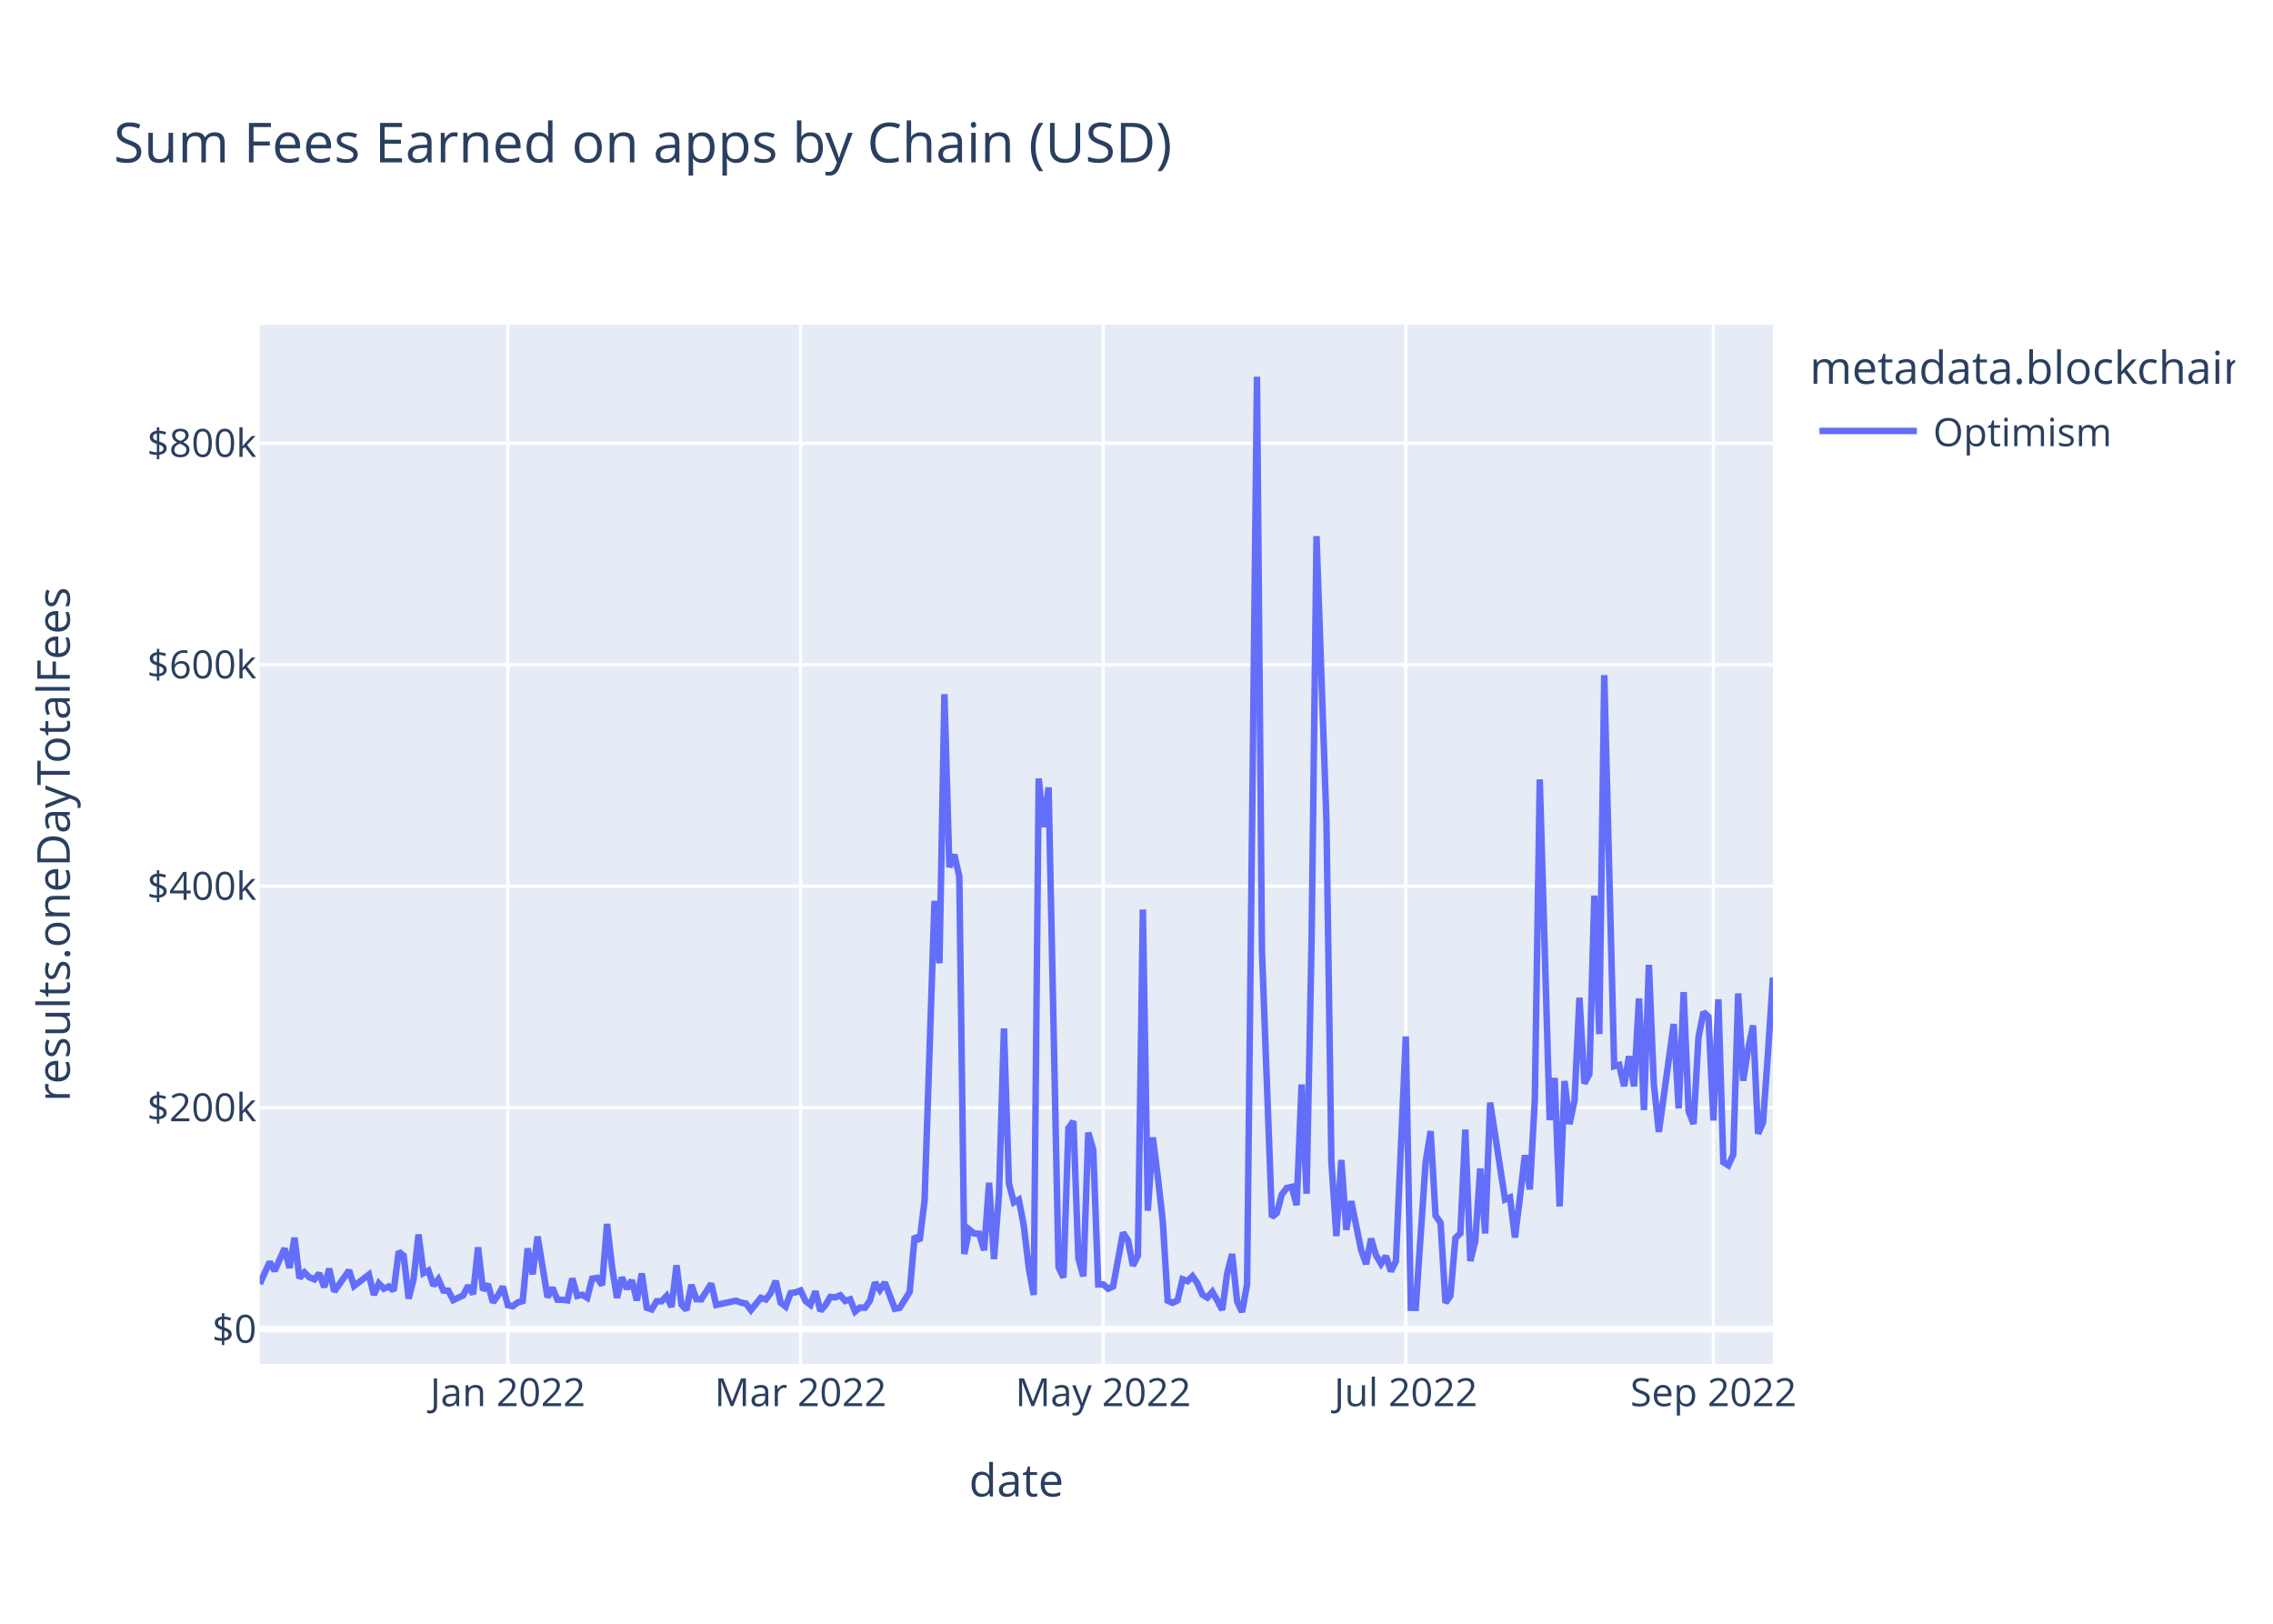
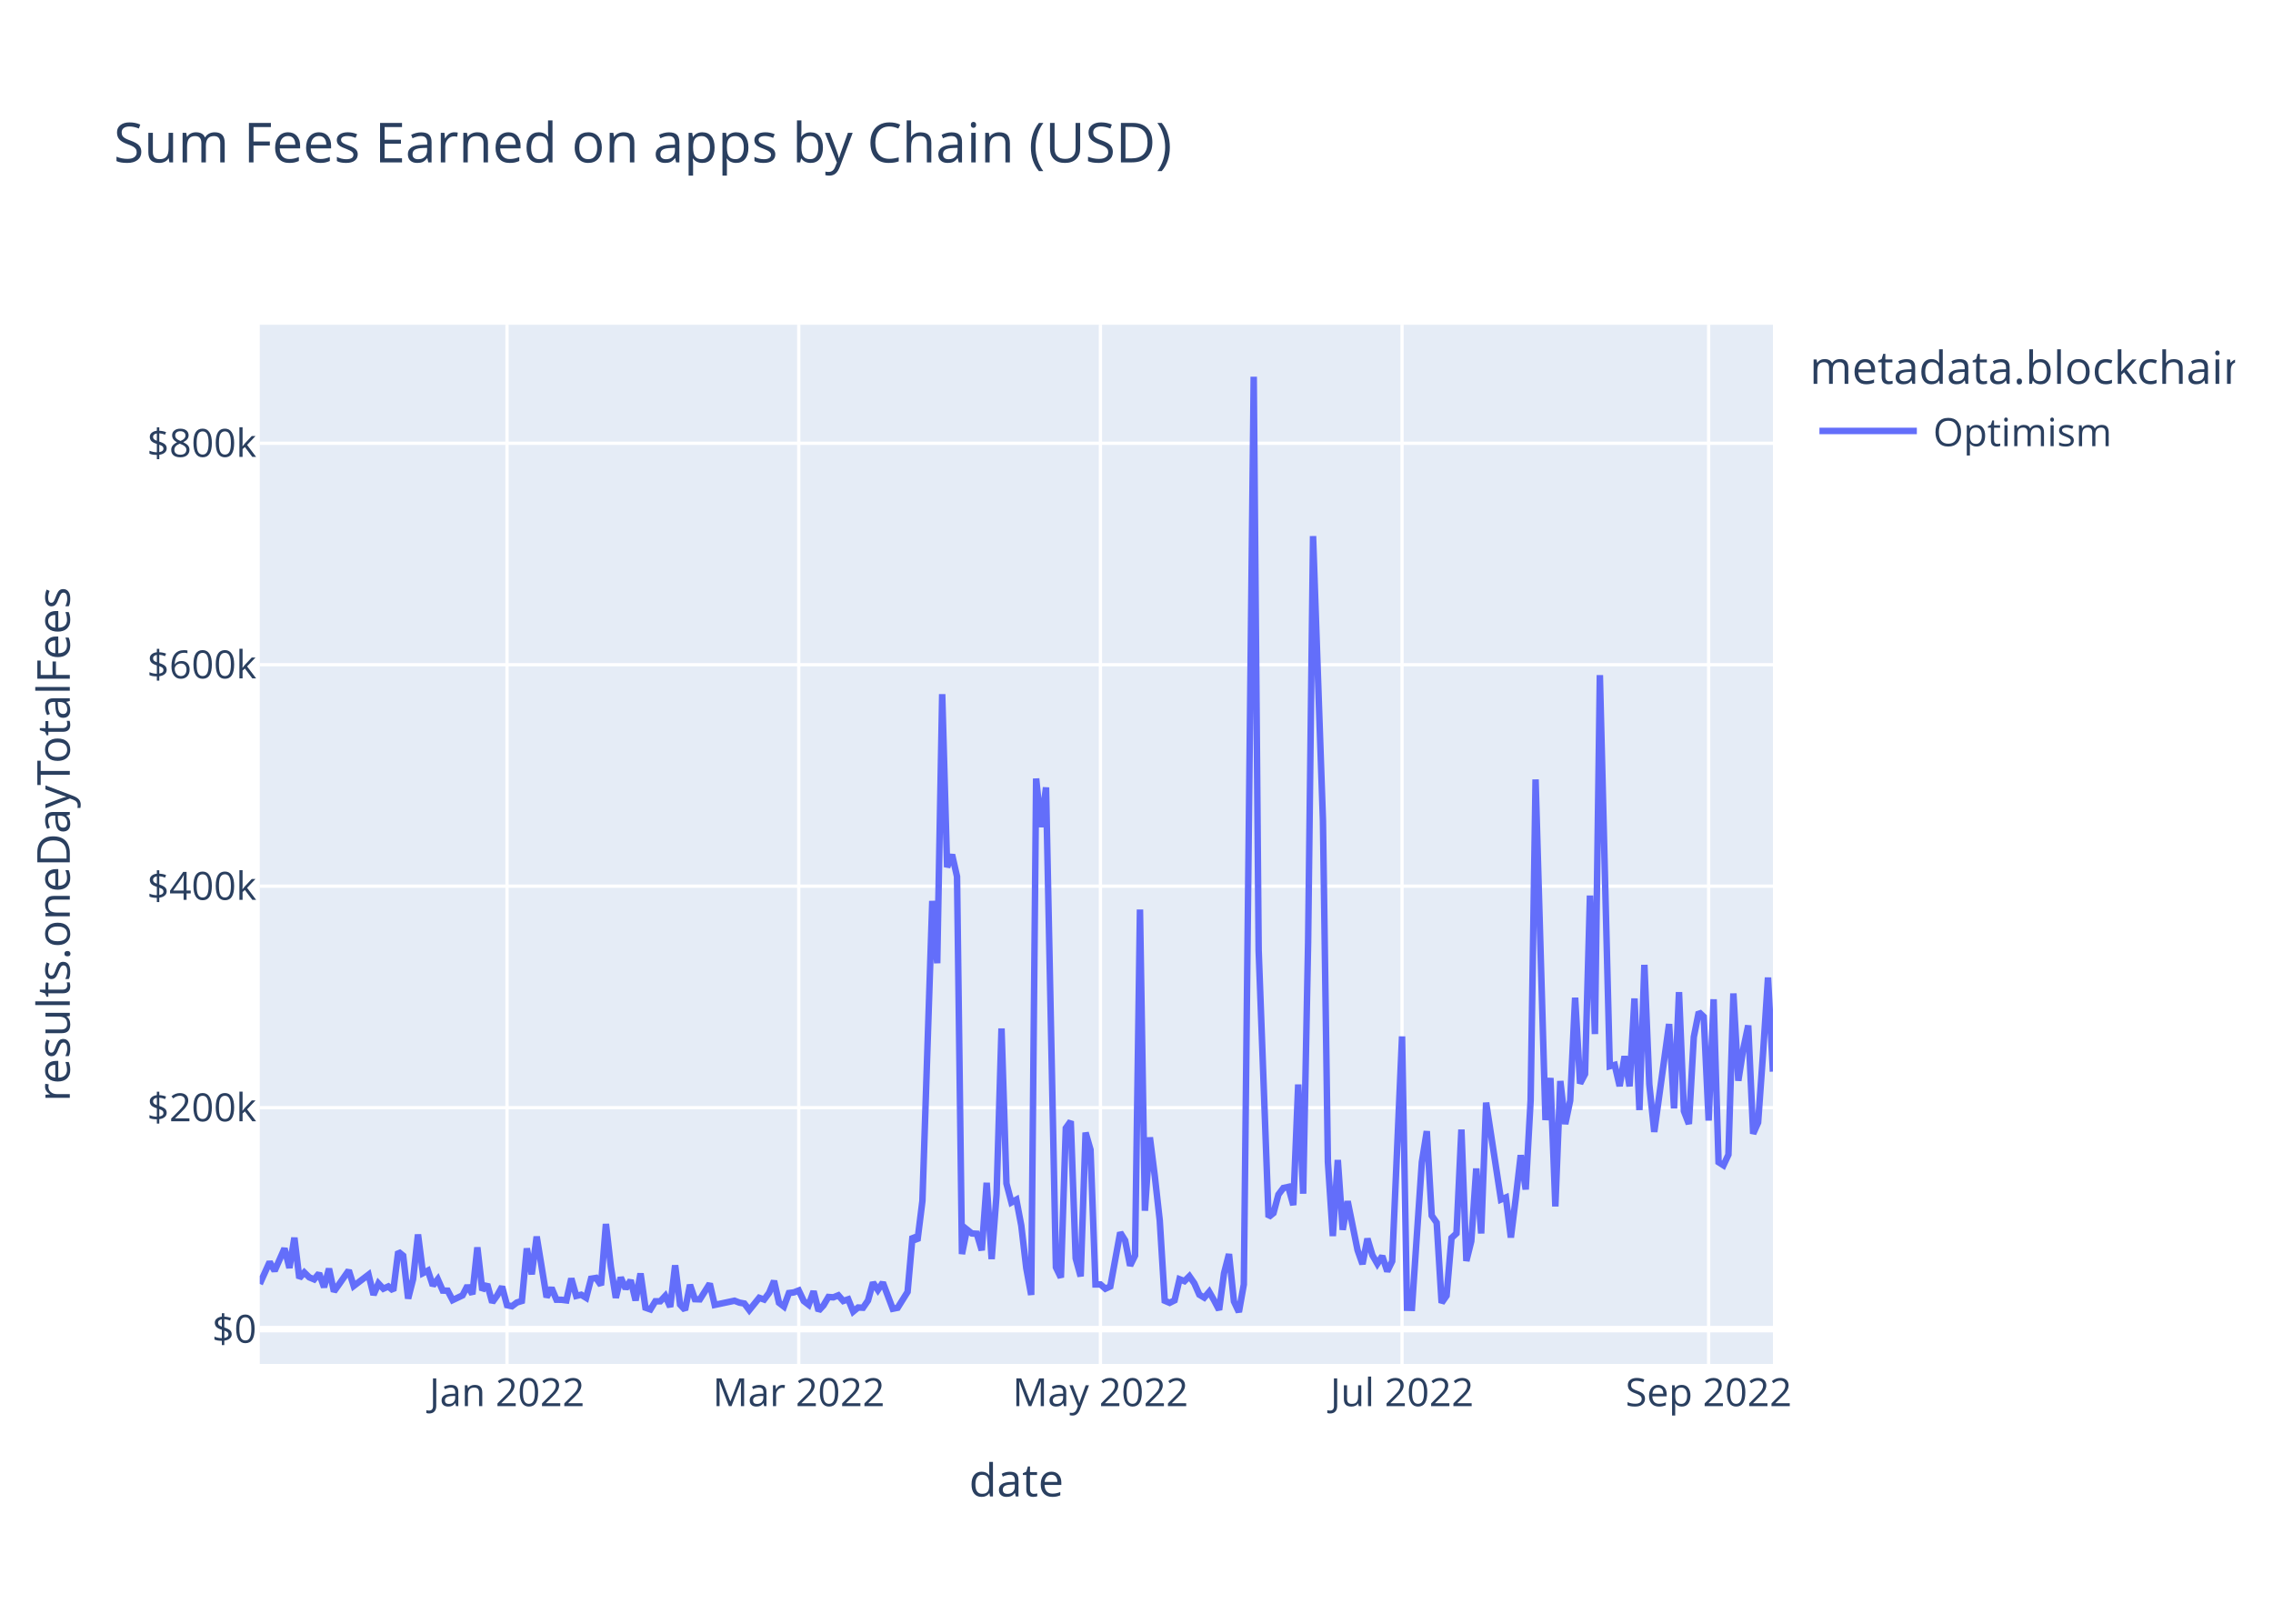
<svg xmlns="http://www.w3.org/2000/svg" class="main-svg" width="700" height="500" style="" viewBox="0 0 700 500">
  <rect x="0" y="0" width="700" height="500" style="fill: rgb(255, 255, 255); fill-opacity: 1;" />
-   <defs id="defs-655503">
+   <defs id="defs-8b13a8">
    <g class="clips">
-       <clipPath id="clip655503xyplot" class="plotclip">
+       <clipPath id="clip8b13a8xyplot" class="plotclip">
        <rect width="466" height="320" />
      </clipPath>
-       <clipPath class="axesclip" id="clip655503x">
+       <clipPath class="axesclip" id="clip8b13a8x">
        <rect x="80" y="0" width="466" height="500" />
      </clipPath>
-       <clipPath class="axesclip" id="clip655503y">
+       <clipPath class="axesclip" id="clip8b13a8y">
        <rect x="0" y="100" width="700" height="320" />
      </clipPath>
-       <clipPath class="axesclip" id="clip655503xy">
+       <clipPath class="axesclip" id="clip8b13a8xy">
        <rect x="80" y="100" width="466" height="320" />
      </clipPath>
    </g>
    <g class="gradients" />
    <g class="patterns" />
  </defs>
  <g class="bglayer">
    <rect class="bg" x="80" y="100" width="466" height="320" style="fill: rgb(229, 236, 246); fill-opacity: 1; stroke-width: 0;" />
  </g>
  <g class="layer-below">
    <g class="imagelayer" />
    <g class="shapelayer" />
  </g>
  <g class="cartesianlayer">
    <g class="subplot xy">
      <g class="layer-subplot">
        <g class="shapelayer" />
        <g class="imagelayer" />
      </g>
      <g class="minor-gridlayer">
        <g class="x" />
        <g class="y" />
      </g>
      <g class="gridlayer">
        <g class="x">
-           <path class="xgrid crisp" transform="translate(156.39,0)" d="M0,100v320" style="stroke: rgb(255, 255, 255); stroke-opacity: 1; stroke-width: 1px;" />
-           <path class="xgrid crisp" transform="translate(246.54,0)" d="M0,100v320" style="stroke: rgb(255, 255, 255); stroke-opacity: 1; stroke-width: 1px;" />
-           <path class="xgrid crisp" transform="translate(339.74,0)" d="M0,100v320" style="stroke: rgb(255, 255, 255); stroke-opacity: 1; stroke-width: 1px;" />
-           <path class="xgrid crisp" transform="translate(432.94,0)" d="M0,100v320" style="stroke: rgb(255, 255, 255); stroke-opacity: 1; stroke-width: 1px;" />
-           <path class="xgrid crisp" transform="translate(527.67,0)" d="M0,100v320" style="stroke: rgb(255, 255, 255); stroke-opacity: 1; stroke-width: 1px;" />
+           <path class="xgrid crisp" transform="translate(156.14,0)" d="M0,100v320" style="stroke: rgb(255, 255, 255); stroke-opacity: 1; stroke-width: 1px;" />
+           <path class="xgrid crisp" transform="translate(245.99,0)" d="M0,100v320" style="stroke: rgb(255, 255, 255); stroke-opacity: 1; stroke-width: 1px;" />
+           <path class="xgrid crisp" transform="translate(338.89,0)" d="M0,100v320" style="stroke: rgb(255, 255, 255); stroke-opacity: 1; stroke-width: 1px;" />
+           <path class="xgrid crisp" transform="translate(431.78,0)" d="M0,100v320" style="stroke: rgb(255, 255, 255); stroke-opacity: 1; stroke-width: 1px;" />
+           <path class="xgrid crisp" transform="translate(526.2,0)" d="M0,100v320" style="stroke: rgb(255, 255, 255); stroke-opacity: 1; stroke-width: 1px;" />
        </g>
        <g class="y">
          <path class="ygrid crisp" transform="translate(0,341.08)" d="M80,0h466" style="stroke: rgb(255, 255, 255); stroke-opacity: 1; stroke-width: 1px;" />
          <path class="ygrid crisp" transform="translate(0,272.88)" d="M80,0h466" style="stroke: rgb(255, 255, 255); stroke-opacity: 1; stroke-width: 1px;" />
          <path class="ygrid crisp" transform="translate(0,204.69)" d="M80,0h466" style="stroke: rgb(255, 255, 255); stroke-opacity: 1; stroke-width: 1px;" />
          <path class="ygrid crisp" transform="translate(0,136.49)" d="M80,0h466" style="stroke: rgb(255, 255, 255); stroke-opacity: 1; stroke-width: 1px;" />
        </g>
      </g>
      <g class="zerolinelayer">
        <path class="yzl zl crisp" transform="translate(0,409.28)" d="M80,0h466" style="stroke: rgb(255, 255, 255); stroke-opacity: 1; stroke-width: 2px;" />
      </g>
      <path class="xlines-below" />
      <path class="ylines-below" />
      <g class="overlines-below" />
      <g class="xaxislayer-below" />
      <g class="yaxislayer-below" />
      <g class="overaxes-below" />
-       <g class="plot" transform="translate(80,100)" clip-path="url(#clip655503xyplot)">
+       <g class="plot" transform="translate(80,100)" clip-path="url(#clip8b13a8xyplot)">
        <g class="scatterlayer mlayer">
-           <g class="trace scatter tracef81f76" style="stroke-miterlimit: 2; opacity: 1;">
+           <g class="trace scatter trace7ed211" style="stroke-miterlimit: 2; opacity: 1;">
            <g class="fills" />
            <g class="errorbars" />
            <g class="lines">
-               <path class="js-line" d="M0,295.36L3.06,288.59L4.58,291.34L7.64,284.43L9.17,290.43L10.7,281.13L12.22,293.58L13.75,291.83L15.28,293.32L16.81,293.96L18.33,292.11L19.86,296.36L21.39,290.66L22.92,297.69L24.45,295.54L27.5,291.19L29.03,295.99L33.61,292.51L35.14,298.72L36.67,295.22L38.2,296.83L39.72,296.14L41.25,297.42L42.78,285.43L44.31,286.66L45.84,299.87L47.36,293.92L48.89,280.14L50.42,292.04L51.95,291.25L53.48,295.86L55,293.93L56.53,297.41L58.06,297.44L59.59,300.34L62.64,298.89L64.17,295.92L65.7,298.52L67.23,284.11L68.75,297.31L70.28,295.47L71.81,301.05L73.34,298.94L74.87,296.2L76.39,301.91L77.92,302.23L79.45,301.08L80.98,300.61L82.5,284.42L84.03,292.4L85.56,280.78L88.62,299.45L90.14,296.58L91.67,300.22L93.2,300.24L94.73,300.43L96.26,293.69L97.78,299.05L99.31,298.69L100.84,299.63L102.37,293.76L103.9,293.51L105.42,295.75L106.95,276.9L108.48,290.07L110.01,299.64L111.53,293.38L113.06,296.84L114.59,294.23L116.12,300.45L117.65,292.14L119.17,302.68L120.7,303.21L122.23,300.7L123.76,300.7L125.29,299.05L126.81,302.43L128.34,289.63L129.87,301.72L131.4,303.37L132.92,295.64L134.45,300.06L135.98,300.11L139.04,295.28L140.56,301.82L146.68,300.53L148.2,301.12L149.73,301.4L151.26,303.42L154.31,299.64L155.84,300.17L157.37,298.11L158.9,294.43L160.43,301.16L161.95,302.33L163.48,298.17L165.01,297.97L166.54,297.38L168.07,300.62L169.59,301.79L171.12,297.62L172.65,303.63L174.18,301.96L175.7,299.38L177.23,299.49L178.76,298.87L180.29,300.61L181.82,300.1L183.34,303.87L184.87,302.62L186.4,302.69L187.93,300.47L189.46,294.93L190.98,297.22L192.51,294.94L195.57,303.01L197.1,302.7L200.15,297.82L201.68,280.69L203.21,282.05L204.73,269.8L207.79,177.42L209.32,196.61L210.85,113.76L212.37,167.03L213.9,163.17L215.43,169.92L216.96,286.16L218.49,278.6L220.01,279.82L221.54,279.91L223.07,285L224.6,264.21L226.12,287.71L227.65,267.8L229.18,216.69L230.71,264.42L232.24,270.26L233.76,269.42L235.29,277.4L236.82,290.48L238.35,298.74L239.88,139.73L241.4,154.68L242.93,142.47L245.99,290.23L247.51,293.39L249.04,247.38L250.57,245.26L252.1,287.48L253.63,293.03L255.15,248.76L256.68,254.05L258.21,295.52L259.74,295.51L261.27,296.83L262.79,296.14L265.85,279.54L267.38,281.96L268.9,289.72L270.43,286.64L271.96,180.07L273.49,272.82L275.02,250.24L276.54,262.2L278.07,275.83L279.6,300.53L281.13,301.18L282.66,300.42L284.18,293.91L285.71,294.5L287.24,292.99L288.77,295.18L290.3,298.67L291.82,299.58L293.35,297.78L294.88,300.46L296.41,303.35L297.93,292.06L299.46,286.17L300.99,300.76L302.52,304L304.05,295.52L307.1,16L308.63,192.62L311.69,274.77L313.21,273.54L314.74,267.84L316.27,265.81L317.8,265.48L319.32,271.09L320.85,233.95L322.38,267.57L323.91,190.2L325.44,65.08L328.49,152.69L330.02,257.76L331.55,280.62L333.08,257.2L334.6,278.7L336.13,269.9L339.19,284.96L340.71,289.26L342.24,281.42L343.77,286.51L345.3,289.15L346.83,286.79L348.35,291.48L349.88,288.38L352.94,219.15L354.47,302.7L355.99,302.74L357.52,280.24L359.05,257.84L360.58,248.32L362.1,274.32L363.63,276.5L365.16,301.18L366.69,298.99L368.22,281.21L369.74,279.8L371.27,247.82L372.8,288.29L374.33,282.2L375.86,259.82L377.38,279.82L378.91,239.53L383.5,269.37L385.02,268.74L386.55,281.07L388.08,268.81L389.61,255.72L391.13,266.27L392.66,238.8L394.19,140.01L397.25,244.9L398.77,231.94L400.3,271.5L401.83,232.88L403.36,246.13L404.89,238.9L406.41,207.22L407.94,233.64L409.47,230.74L411,175.78L412.52,218.42L414.05,107.89L417.11,228.32L418.64,227.91L420.16,234.44L421.69,225.25L423.22,234.51L424.75,207.46L426.28,241.83L427.8,197.11L429.33,233.89L430.86,248.55L435.44,215.33L436.97,241.31L438.5,205.5L440.03,242.17L441.55,246.1L443.08,219.33L444.61,211.64L446.14,213.07L447.67,245.04L449.19,207.71L450.72,257.87L452.25,258.84L453.78,255.56L455.3,205.91L456.83,232.79L458.36,223.07L459.89,215.77L461.42,249.11L462.94,245.66L464.47,224.45L466,201.01" style="vector-effect: non-scaling-stroke; fill: none; stroke: rgb(99, 110, 250); stroke-opacity: 1; stroke-width: 2px; opacity: 1;" />
+               <path class="js-line" d="M0,295.36L3.05,288.59L4.57,291.34L7.61,284.43L9.14,290.43L10.66,281.13L12.18,293.58L13.71,291.83L15.23,293.32L16.75,293.96L18.27,292.11L19.8,296.36L21.32,290.66L22.84,297.69L24.37,295.54L27.41,291.19L28.93,295.99L33.5,292.51L35.03,298.72L36.55,295.22L38.07,296.83L39.59,296.14L41.12,297.42L42.64,285.43L44.16,286.66L45.69,299.87L47.21,293.92L48.73,280.14L50.25,292.04L51.78,291.25L53.3,295.86L54.82,293.93L56.35,297.41L57.87,297.44L59.39,300.34L62.44,298.89L63.96,295.92L65.48,298.52L67.01,284.11L68.53,297.31L70.05,295.47L71.58,301.05L73.1,298.94L74.62,296.2L76.14,301.91L77.67,302.23L79.19,301.08L80.71,300.61L82.24,284.42L83.76,292.4L85.28,280.78L88.33,299.45L89.85,296.58L91.37,300.22L92.9,300.24L94.42,300.43L95.94,293.69L97.46,299.05L98.99,298.69L100.51,299.63L102.03,293.76L103.56,293.51L105.08,295.75L106.6,276.9L108.12,290.07L109.65,299.64L111.17,293.38L112.69,296.84L114.22,294.23L115.74,300.45L117.26,292.14L118.78,302.68L120.31,303.21L121.83,300.7L123.35,300.7L124.88,299.05L126.4,302.43L127.92,289.63L129.44,301.72L130.97,303.37L132.49,295.64L134.01,300.06L135.54,300.11L138.58,295.28L140.1,301.82L146.2,300.53L147.72,301.12L149.24,301.4L150.76,303.42L153.81,299.64L155.33,300.17L156.86,298.11L158.38,294.43L159.9,301.16L161.42,302.33L162.95,298.17L164.47,297.97L165.99,297.38L167.52,300.62L169.04,301.79L170.56,297.62L172.08,303.63L173.61,301.96L175.13,299.38L176.65,299.49L178.18,298.87L179.7,300.61L181.22,300.1L182.75,303.87L184.27,302.62L185.79,302.69L187.31,300.47L188.84,294.93L190.36,297.22L191.88,294.94L194.93,303.01L196.45,302.7L199.5,297.82L201.02,280.69L202.54,282.05L204.07,269.8L207.11,177.42L208.63,196.61L210.16,113.76L211.68,167.03L213.2,163.17L214.73,169.92L216.25,286.16L217.77,278.6L219.29,279.82L220.82,279.91L222.34,285L223.86,264.21L225.39,287.71L226.91,267.8L228.43,216.69L229.95,264.42L231.48,270.26L233,269.42L234.52,277.4L236.05,290.48L237.57,298.74L239.09,139.73L240.61,154.68L242.14,142.47L245.18,290.23L246.71,293.39L248.23,247.38L249.75,245.26L251.27,287.48L252.8,293.03L254.32,248.76L255.84,254.05L257.37,295.52L258.89,295.51L260.41,296.83L261.93,296.14L264.98,279.54L266.5,281.96L268.03,289.72L269.55,286.64L271.07,180.07L272.59,272.82L274.12,250.24L275.64,262.2L277.16,275.83L278.69,300.53L280.21,301.18L281.73,300.42L283.25,293.91L284.78,294.5L286.3,292.99L287.82,295.18L289.35,298.67L290.87,299.58L292.39,297.78L293.92,300.46L295.44,303.35L296.96,292.06L298.48,286.17L300.01,300.76L301.53,304L303.05,295.52L306.1,16L307.62,192.62L310.67,274.77L312.19,273.54L313.71,267.84L315.24,265.81L316.76,265.48L318.28,271.09L319.8,233.95L321.33,267.57L322.85,190.2L324.37,65.08L327.42,152.69L328.94,257.76L330.46,280.62L331.99,257.2L333.51,278.7L335.03,269.9L338.08,284.96L339.6,289.26L341.12,281.42L342.65,286.51L344.17,289.15L345.69,286.79L347.22,291.48L348.74,288.38L351.78,219.15L353.31,302.7L354.83,302.74L356.35,280.24L357.88,257.84L359.4,248.32L360.92,274.32L362.44,276.5L363.97,301.18L365.49,298.99L367.01,281.21L368.54,279.8L370.06,247.82L371.58,288.29L373.1,282.2L374.63,259.82L376.15,279.82L377.67,239.53L382.24,269.37L383.76,268.74L385.29,281.07L386.81,268.81L388.33,255.72L389.86,266.27L391.38,238.8L392.9,140.01L395.95,244.9L397.47,231.94L398.99,271.5L400.52,232.88L402.04,246.13L403.56,238.9L405.08,207.22L406.61,233.64L408.13,230.74L409.65,175.78L411.18,218.42L412.7,107.89L415.75,228.32L417.27,227.91L418.79,234.44L420.31,225.25L421.84,234.51L423.36,207.46L424.88,241.83L426.41,197.11L427.93,233.89L429.45,248.55L434.02,215.33L435.54,241.31L437.07,205.5L438.59,242.17L440.11,246.1L441.63,219.33L443.16,211.64L444.68,213.07L446.2,245.04L447.73,207.71L449.25,257.87L450.77,258.84L452.29,255.56L453.82,205.91L455.34,232.79L456.86,223.07L458.39,215.77L459.91,249.11L461.43,245.66L462.95,224.45L464.48,201.01L466,229.99" style="vector-effect: non-scaling-stroke; fill: none; stroke: rgb(99, 110, 250); stroke-opacity: 1; stroke-width: 2px; opacity: 1;" />
            </g>
            <g class="points" />
            <g class="text" />
          </g>
        </g>
      </g>
      <g class="overplot" />
      <path class="xlines-above crisp" d="M0,0" style="fill: none;" />
      <path class="ylines-above crisp" d="M0,0" style="fill: none;" />
      <g class="overlines-above" />
      <g class="xaxislayer-above">
        <g class="xtick">
-           <text text-anchor="middle" x="0" y="433" transform="translate(156.39,0)" style="font-family: 'Open Sans', verdana, arial, sans-serif; font-size: 12px; fill: rgb(42, 63, 95); fill-opacity: 1; white-space: pre; opacity: 1;">Jan 2022</text>
+           <text text-anchor="middle" x="0" y="433" transform="translate(156.14,0)" style="font-family: 'Open Sans', verdana, arial, sans-serif; font-size: 12px; fill: rgb(42, 63, 95); fill-opacity: 1; white-space: pre; opacity: 1;">Jan 2022</text>
        </g>
        <g class="xtick">
-           <text text-anchor="middle" x="0" y="433" style="font-family: 'Open Sans', verdana, arial, sans-serif; font-size: 12px; fill: rgb(42, 63, 95); fill-opacity: 1; white-space: pre; opacity: 1;" transform="translate(246.54,0)">Mar 2022</text>
+           <text text-anchor="middle" x="0" y="433" style="font-family: 'Open Sans', verdana, arial, sans-serif; font-size: 12px; fill: rgb(42, 63, 95); fill-opacity: 1; white-space: pre; opacity: 1;" transform="translate(245.99,0)">Mar 2022</text>
        </g>
        <g class="xtick">
-           <text text-anchor="middle" x="0" y="433" style="font-family: 'Open Sans', verdana, arial, sans-serif; font-size: 12px; fill: rgb(42, 63, 95); fill-opacity: 1; white-space: pre; opacity: 1;" transform="translate(339.74,0)">May 2022</text>
+           <text text-anchor="middle" x="0" y="433" style="font-family: 'Open Sans', verdana, arial, sans-serif; font-size: 12px; fill: rgb(42, 63, 95); fill-opacity: 1; white-space: pre; opacity: 1;" transform="translate(338.89,0)">May 2022</text>
        </g>
        <g class="xtick">
-           <text text-anchor="middle" x="0" y="433" style="font-family: 'Open Sans', verdana, arial, sans-serif; font-size: 12px; fill: rgb(42, 63, 95); fill-opacity: 1; white-space: pre; opacity: 1;" transform="translate(432.94,0)">Jul 2022</text>
+           <text text-anchor="middle" x="0" y="433" style="font-family: 'Open Sans', verdana, arial, sans-serif; font-size: 12px; fill: rgb(42, 63, 95); fill-opacity: 1; white-space: pre; opacity: 1;" transform="translate(431.78,0)">Jul 2022</text>
        </g>
        <g class="xtick">
-           <text text-anchor="middle" x="0" y="433" style="font-family: 'Open Sans', verdana, arial, sans-serif; font-size: 12px; fill: rgb(42, 63, 95); fill-opacity: 1; white-space: pre; opacity: 1;" transform="translate(527.67,0)">Sep 2022</text>
+           <text text-anchor="middle" x="0" y="433" style="font-family: 'Open Sans', verdana, arial, sans-serif; font-size: 12px; fill: rgb(42, 63, 95); fill-opacity: 1; white-space: pre; opacity: 1;" transform="translate(526.2,0)">Sep 2022</text>
        </g>
      </g>
      <g class="yaxislayer-above">
        <g class="ytick">
          <text text-anchor="end" x="79" y="4.2" transform="translate(0,409.28)" style="font-family: 'Open Sans', verdana, arial, sans-serif; font-size: 12px; fill: rgb(42, 63, 95); fill-opacity: 1; white-space: pre; opacity: 1;">$0</text>
        </g>
        <g class="ytick">
          <text text-anchor="end" x="79" y="4.2" style="font-family: 'Open Sans', verdana, arial, sans-serif; font-size: 12px; fill: rgb(42, 63, 95); fill-opacity: 1; white-space: pre; opacity: 1;" transform="translate(0,341.08)">$200k</text>
        </g>
        <g class="ytick">
          <text text-anchor="end" x="79" y="4.2" style="font-family: 'Open Sans', verdana, arial, sans-serif; font-size: 12px; fill: rgb(42, 63, 95); fill-opacity: 1; white-space: pre; opacity: 1;" transform="translate(0,272.88)">$400k</text>
        </g>
        <g class="ytick">
          <text text-anchor="end" x="79" y="4.2" style="font-family: 'Open Sans', verdana, arial, sans-serif; font-size: 12px; fill: rgb(42, 63, 95); fill-opacity: 1; white-space: pre; opacity: 1;" transform="translate(0,204.69)">$600k</text>
        </g>
        <g class="ytick">
          <text text-anchor="end" x="79" y="4.2" style="font-family: 'Open Sans', verdana, arial, sans-serif; font-size: 12px; fill: rgb(42, 63, 95); fill-opacity: 1; white-space: pre; opacity: 1;" transform="translate(0,136.49)">$800k</text>
        </g>
      </g>
      <g class="overaxes-above" />
    </g>
  </g>
  <g class="polarlayer" />
  <g class="smithlayer" />
  <g class="ternarylayer" />
  <g class="geolayer" />
  <g class="funnelarealayer" />
  <g class="pielayer" />
  <g class="iciclelayer" />
  <g class="treemaplayer" />
  <g class="sunburstlayer" />
  <g class="glimages" />
-   <defs id="topdefs-655503">
+   <defs id="topdefs-8b13a8">
    <g class="clips" />
-     <clipPath id="legend655503">
+     <clipPath id="legend8b13a8">
      <rect width="133" height="48" x="0" y="0" />
    </clipPath>
  </defs>
  <g class="layer-above">
    <g class="imagelayer" />
    <g class="shapelayer" />
  </g>
  <g class="infolayer">
    <g class="legend" pointer-events="all" transform="translate(555.32,100)">
      <rect class="bg" shape-rendering="crispEdges" style="stroke: rgb(68, 68, 68); stroke-opacity: 1; fill: rgb(255, 255, 255); fill-opacity: 1; stroke-width: 0px;" width="133" height="48" x="0" y="0" />
-       <g class="scrollbox" transform="" clip-path="url(#legend655503)">
+       <g class="scrollbox" transform="" clip-path="url(#legend8b13a8)">
        <text class="legendtitletext" text-anchor="start" x="2" y="18.2" style="font-family: 'Open Sans', verdana, arial, sans-serif; font-size: 14px; fill: rgb(42, 63, 95); fill-opacity: 1; white-space: pre;">metadata.blockchain</text>
        <g class="groups" transform="">
          <g class="traces" transform="translate(0,32.7)" style="opacity: 1;">
            <text class="legendtext" text-anchor="start" x="40" y="4.68" style="font-family: 'Open Sans', verdana, arial, sans-serif; font-size: 12px; fill: rgb(42, 63, 95); fill-opacity: 1; white-space: pre;">Optimism</text>
            <g class="layers" style="opacity: 1;">
              <g class="legendfill" />
              <g class="legendlines">
                <path class="js-line" d="M5,0h30" style="fill: none; stroke: rgb(99, 110, 250); stroke-opacity: 1; stroke-width: 2px;" />
              </g>
              <g class="legendsymbols">
                <g class="legendpoints" />
              </g>
            </g>
            <rect class="legendtoggle" x="0" y="-9.5" width="90.672" height="19" style="fill: rgb(0, 0, 0); fill-opacity: 0;" />
          </g>
        </g>
      </g>
      <rect class="scrollbar" rx="20" ry="3" width="0" height="0" style="fill: rgb(128, 139, 164); fill-opacity: 1;" x="0" y="0" />
    </g>
    <g class="g-gtitle">
      <text class="gtitle" x="35" y="50" text-anchor="start" dy="0em" style="font-family: 'Open Sans', verdana, arial, sans-serif; font-size: 17px; fill: rgb(42, 63, 95); opacity: 1; font-weight: normal; white-space: pre;">Sum Fees Earned on apps by Chain (USD)</text>
    </g>
    <g class="g-xtitle">
      <text class="xtitle" x="313" y="460.8" text-anchor="middle" style="font-family: 'Open Sans', verdana, arial, sans-serif; font-size: 14px; fill: rgb(42, 63, 95); opacity: 1; font-weight: normal; white-space: pre;">date</text>
    </g>
    <g class="g-ytitle">
      <text class="ytitle" transform="rotate(-90,21.49688,260)" x="21.497" y="260" text-anchor="middle" style="font-family: 'Open Sans', verdana, arial, sans-serif; font-size: 14px; fill: rgb(42, 63, 95); opacity: 1; font-weight: normal; white-space: pre;">results.oneDayTotalFees</text>
    </g>
  </g>
</svg>
